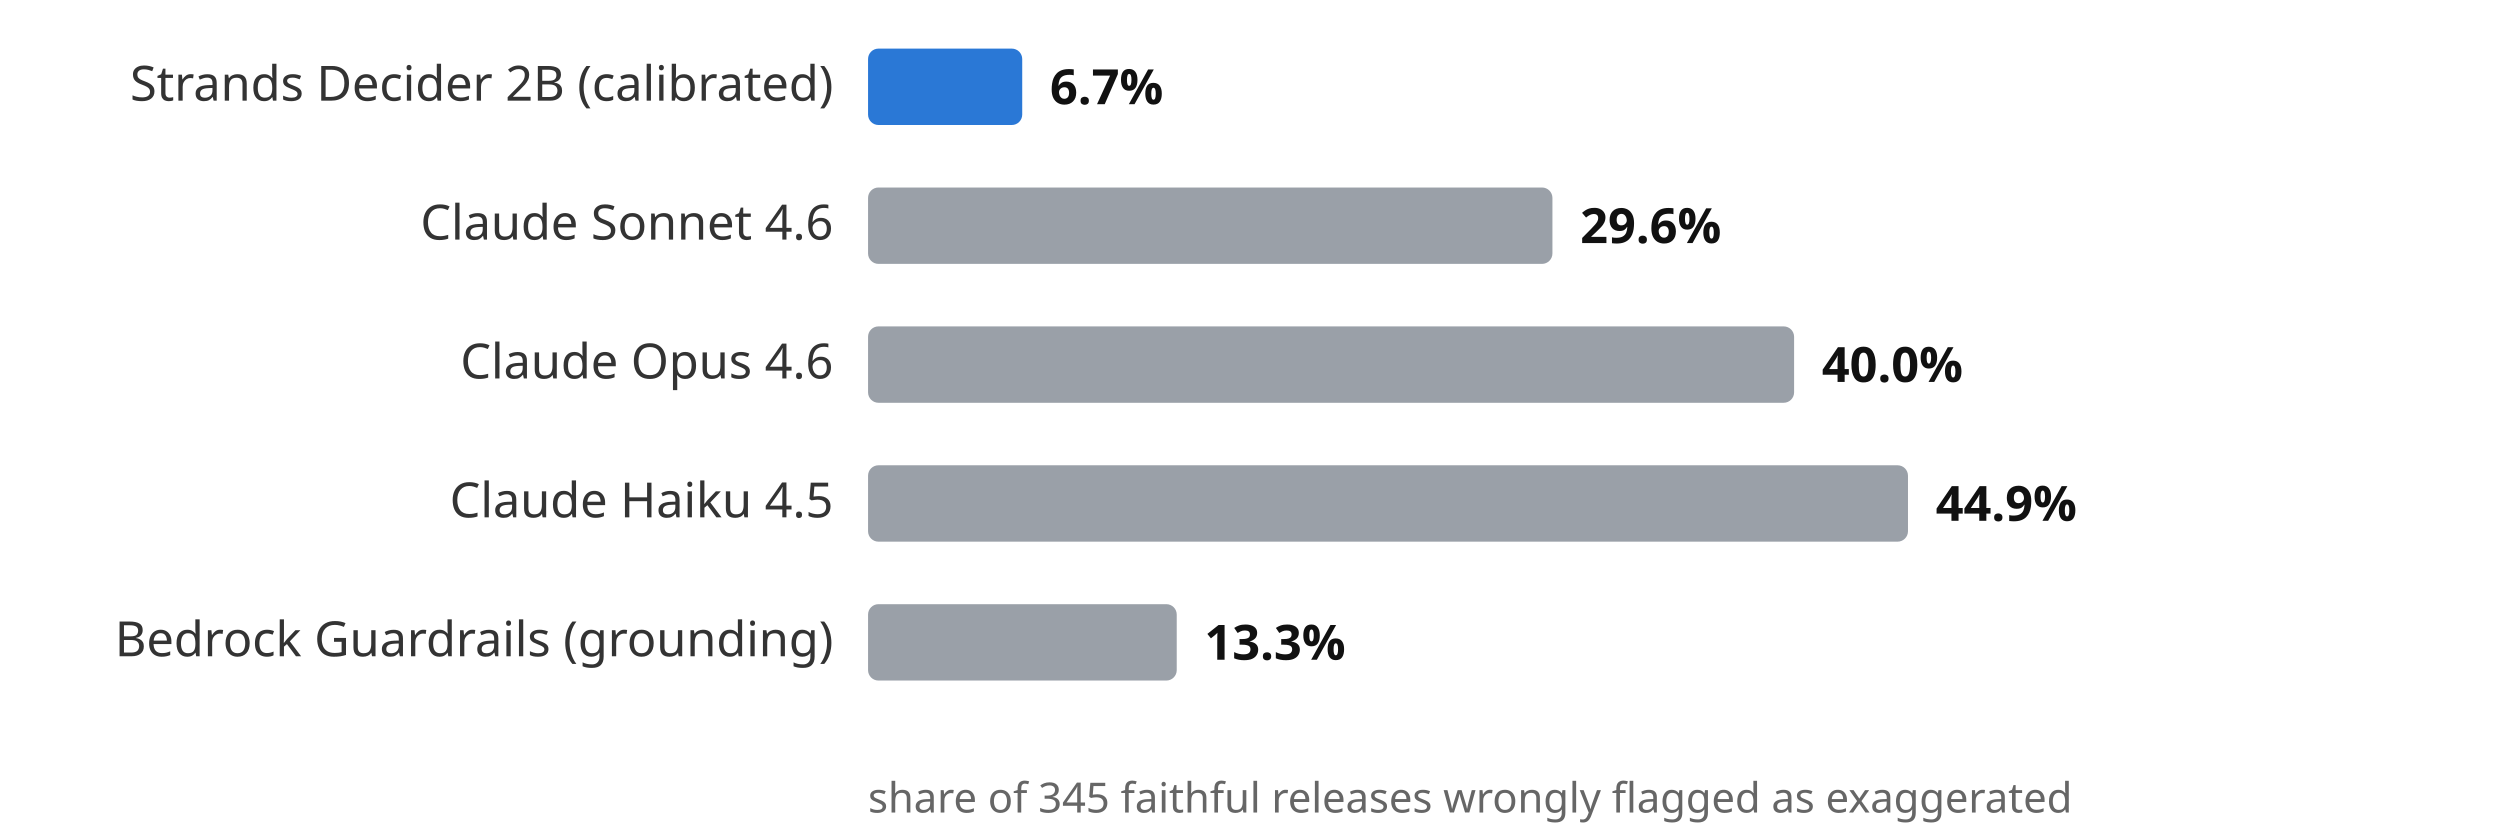
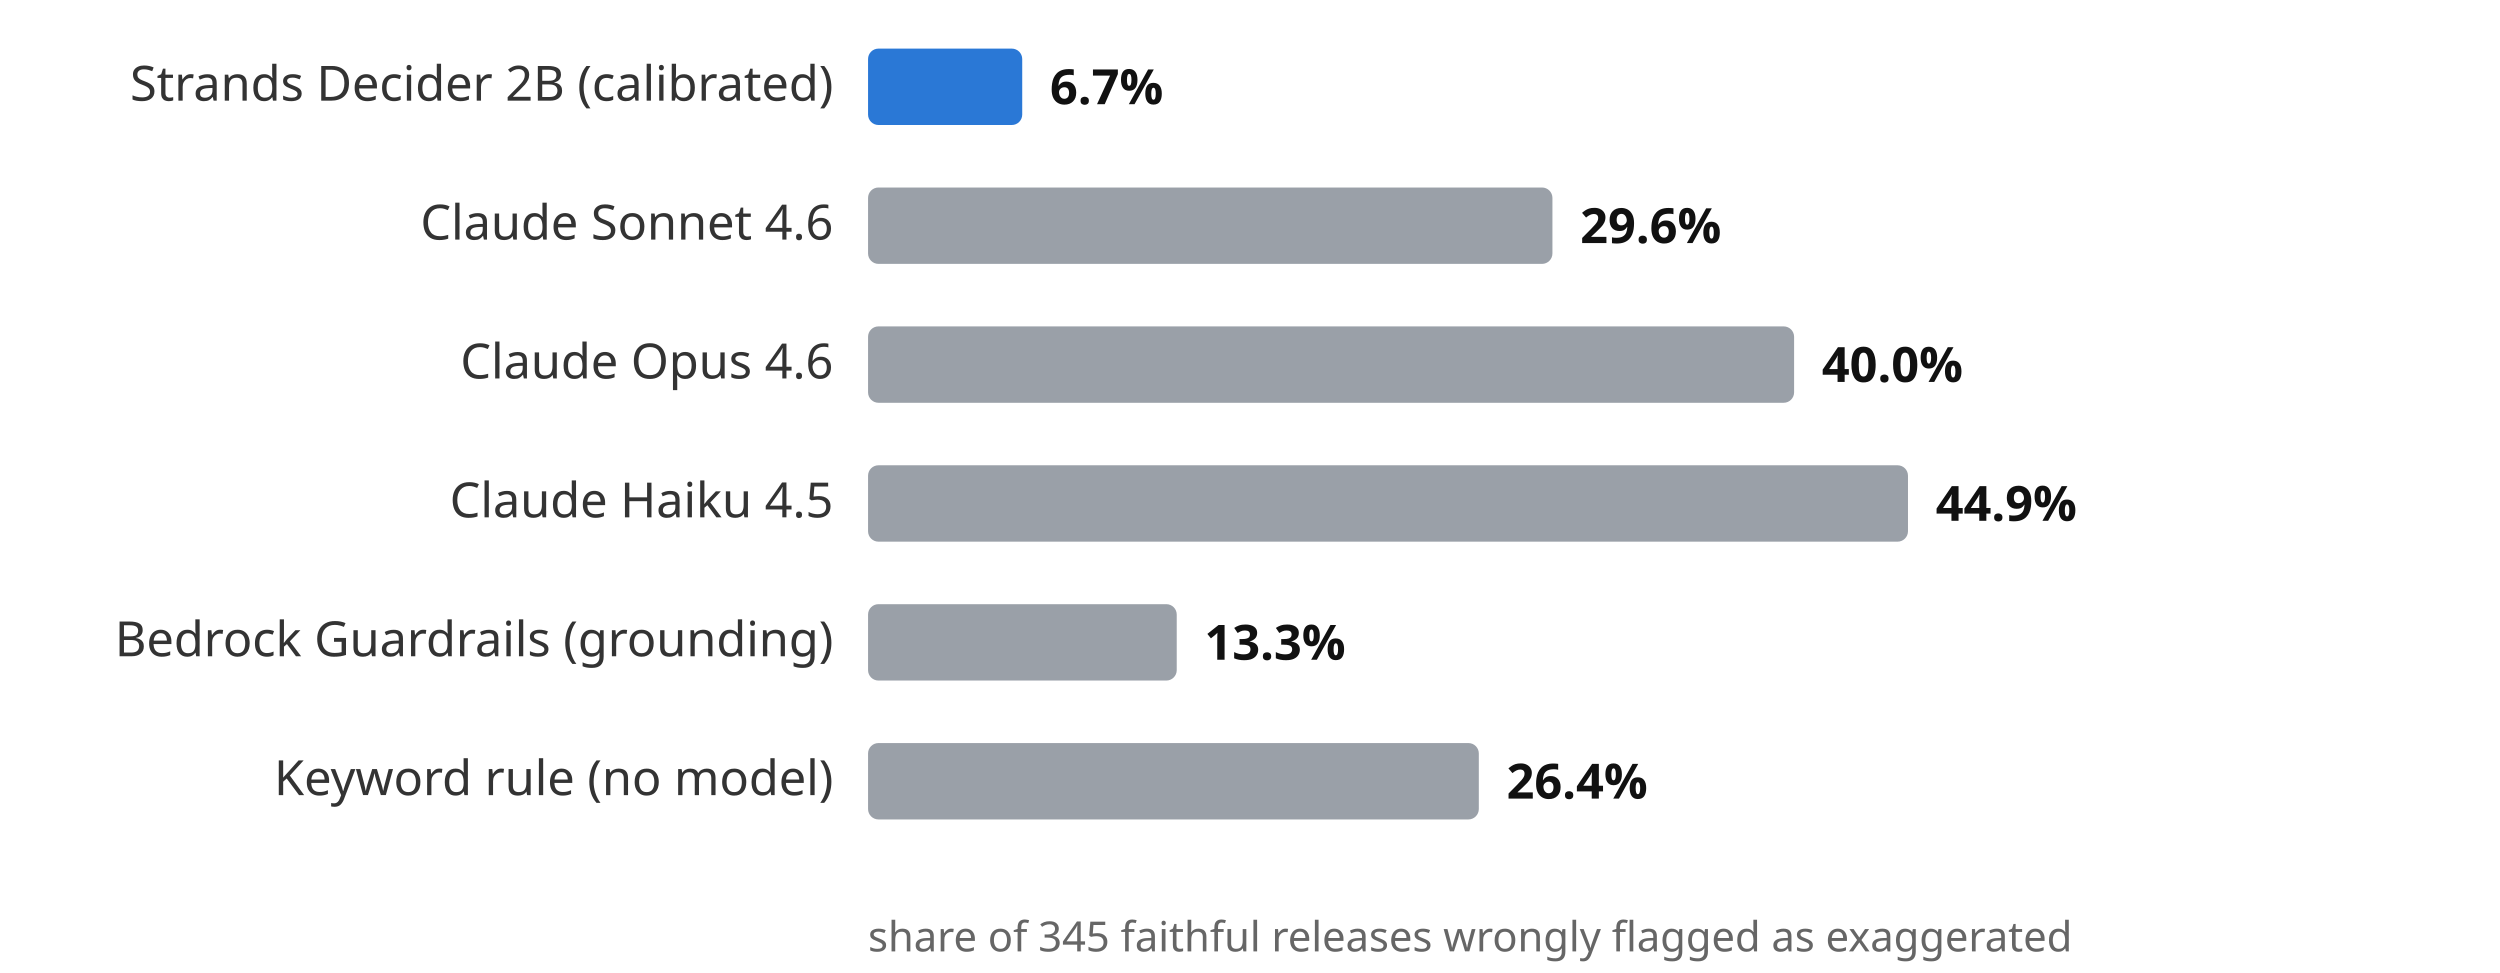
- <svg xmlns="http://www.w3.org/2000/svg" width="720" height="240" font-family="sans-serif" font-size="14">
+ <svg xmlns="http://www.w3.org/2000/svg" width="720" height="280" font-family="sans-serif" font-size="14">
  <text x="240" y="29" text-anchor="end" fill="#333">Strands Decider 2B (calibrated)</text>
  <rect x="250" y="14" width="44.4" height="22" rx="3" fill="#2a78d6" />
  <text x="302.4" y="30" font-weight="bold" fill="#111">6.7%</text>
  <text x="240" y="69" text-anchor="end" fill="#333">Claude Sonnet 4.6</text>
  <rect x="250" y="54" width="197.1" height="22" rx="3" fill="#9aa0a8" />
  <text x="455.1" y="70" font-weight="bold" fill="#111">29.6%</text>
  <text x="240" y="109" text-anchor="end" fill="#333">Claude Opus 4.6</text>
  <rect x="250" y="94" width="266.7" height="22" rx="3" fill="#9aa0a8" />
  <text x="524.7" y="110" font-weight="bold" fill="#111">40.0%</text>
  <text x="240" y="149" text-anchor="end" fill="#333">Claude Haiku 4.5</text>
  <rect x="250" y="134" width="299.5" height="22" rx="3" fill="#9aa0a8" />
  <text x="557.5" y="150" font-weight="bold" fill="#111">44.9%</text>
  <text x="240" y="189" text-anchor="end" fill="#333">Bedrock Guardrails (grounding)</text>
  <rect x="250" y="174" width="88.9" height="22" rx="3" fill="#9aa0a8" />
  <text x="346.9" y="190" font-weight="bold" fill="#111">13.3%</text>
-   <text x="250" y="234" fill="#666" font-size="12">share of 345 faithful releases wrongly flagged as exaggerated</text>
+   <text x="240" y="229" text-anchor="end" fill="#333">Keyword rule (no model)</text>
+   <rect x="250" y="214" width="175.9" height="22" rx="3" fill="#9aa0a8" />
+   <text x="433.9" y="230" font-weight="bold" fill="#111">26.4%</text>
+   <text x="250" y="274" fill="#666" font-size="12">share of 345 faithful releases wrongly flagged as exaggerated</text>
</svg>
